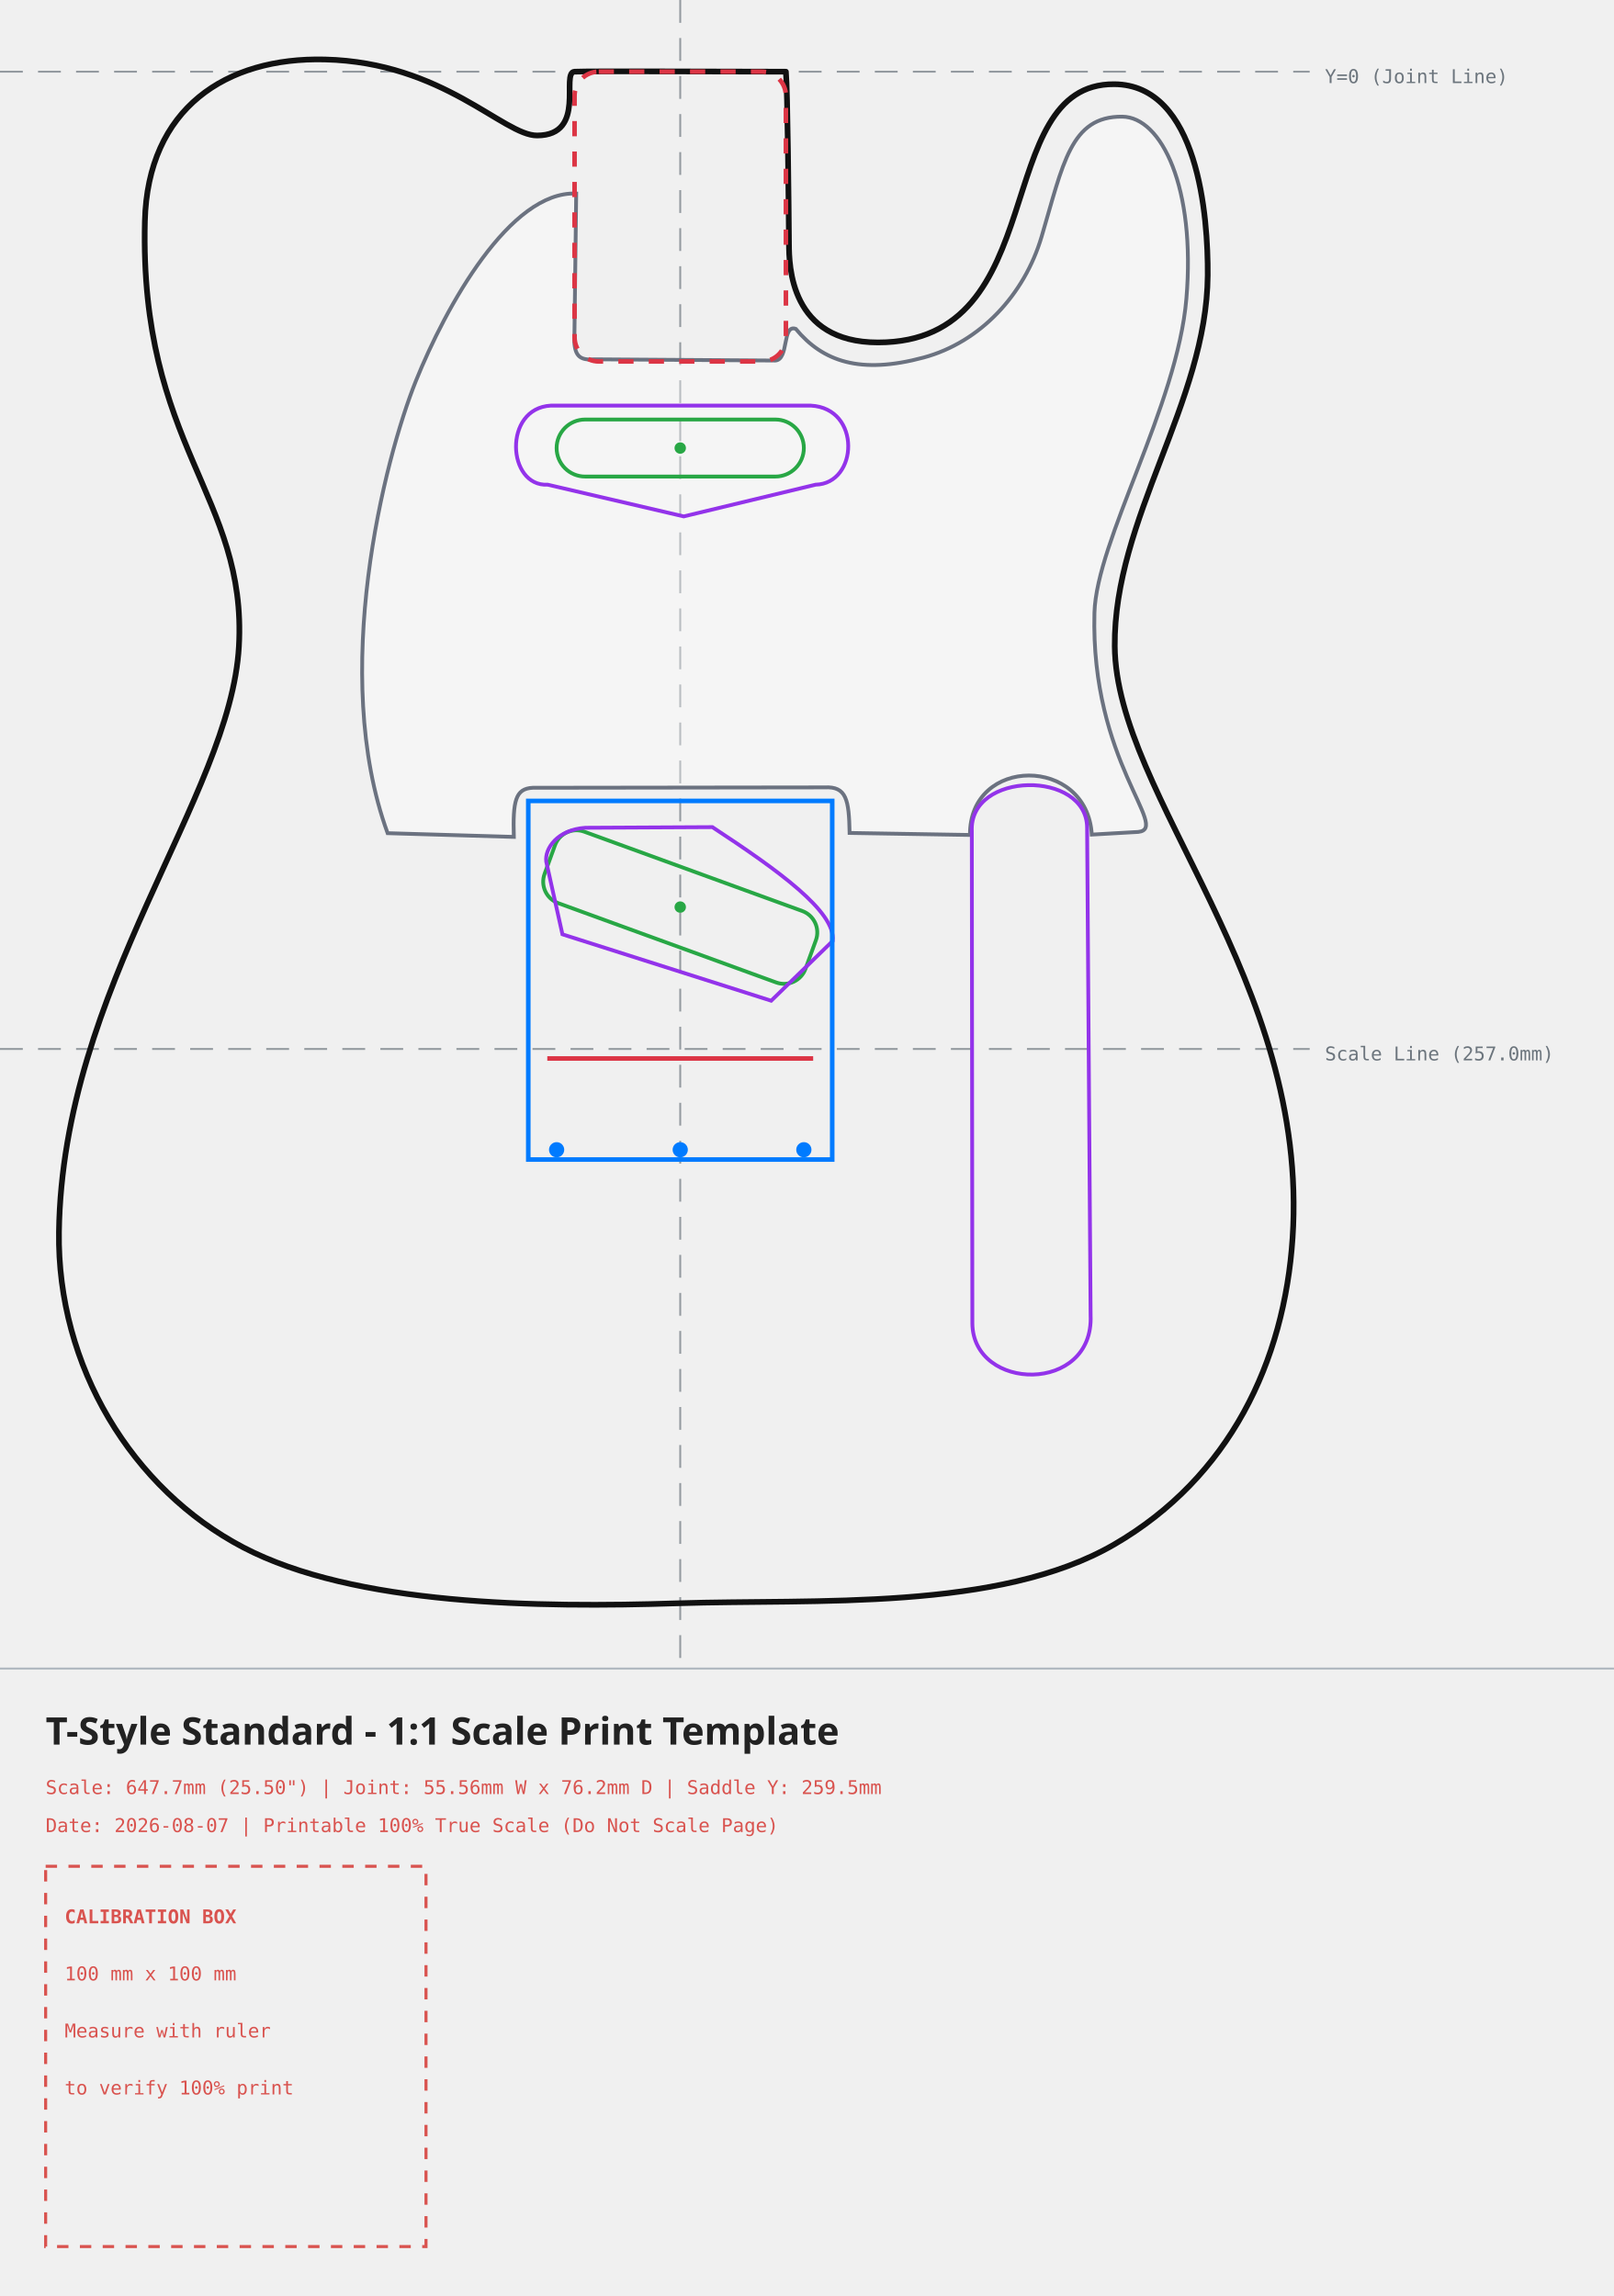
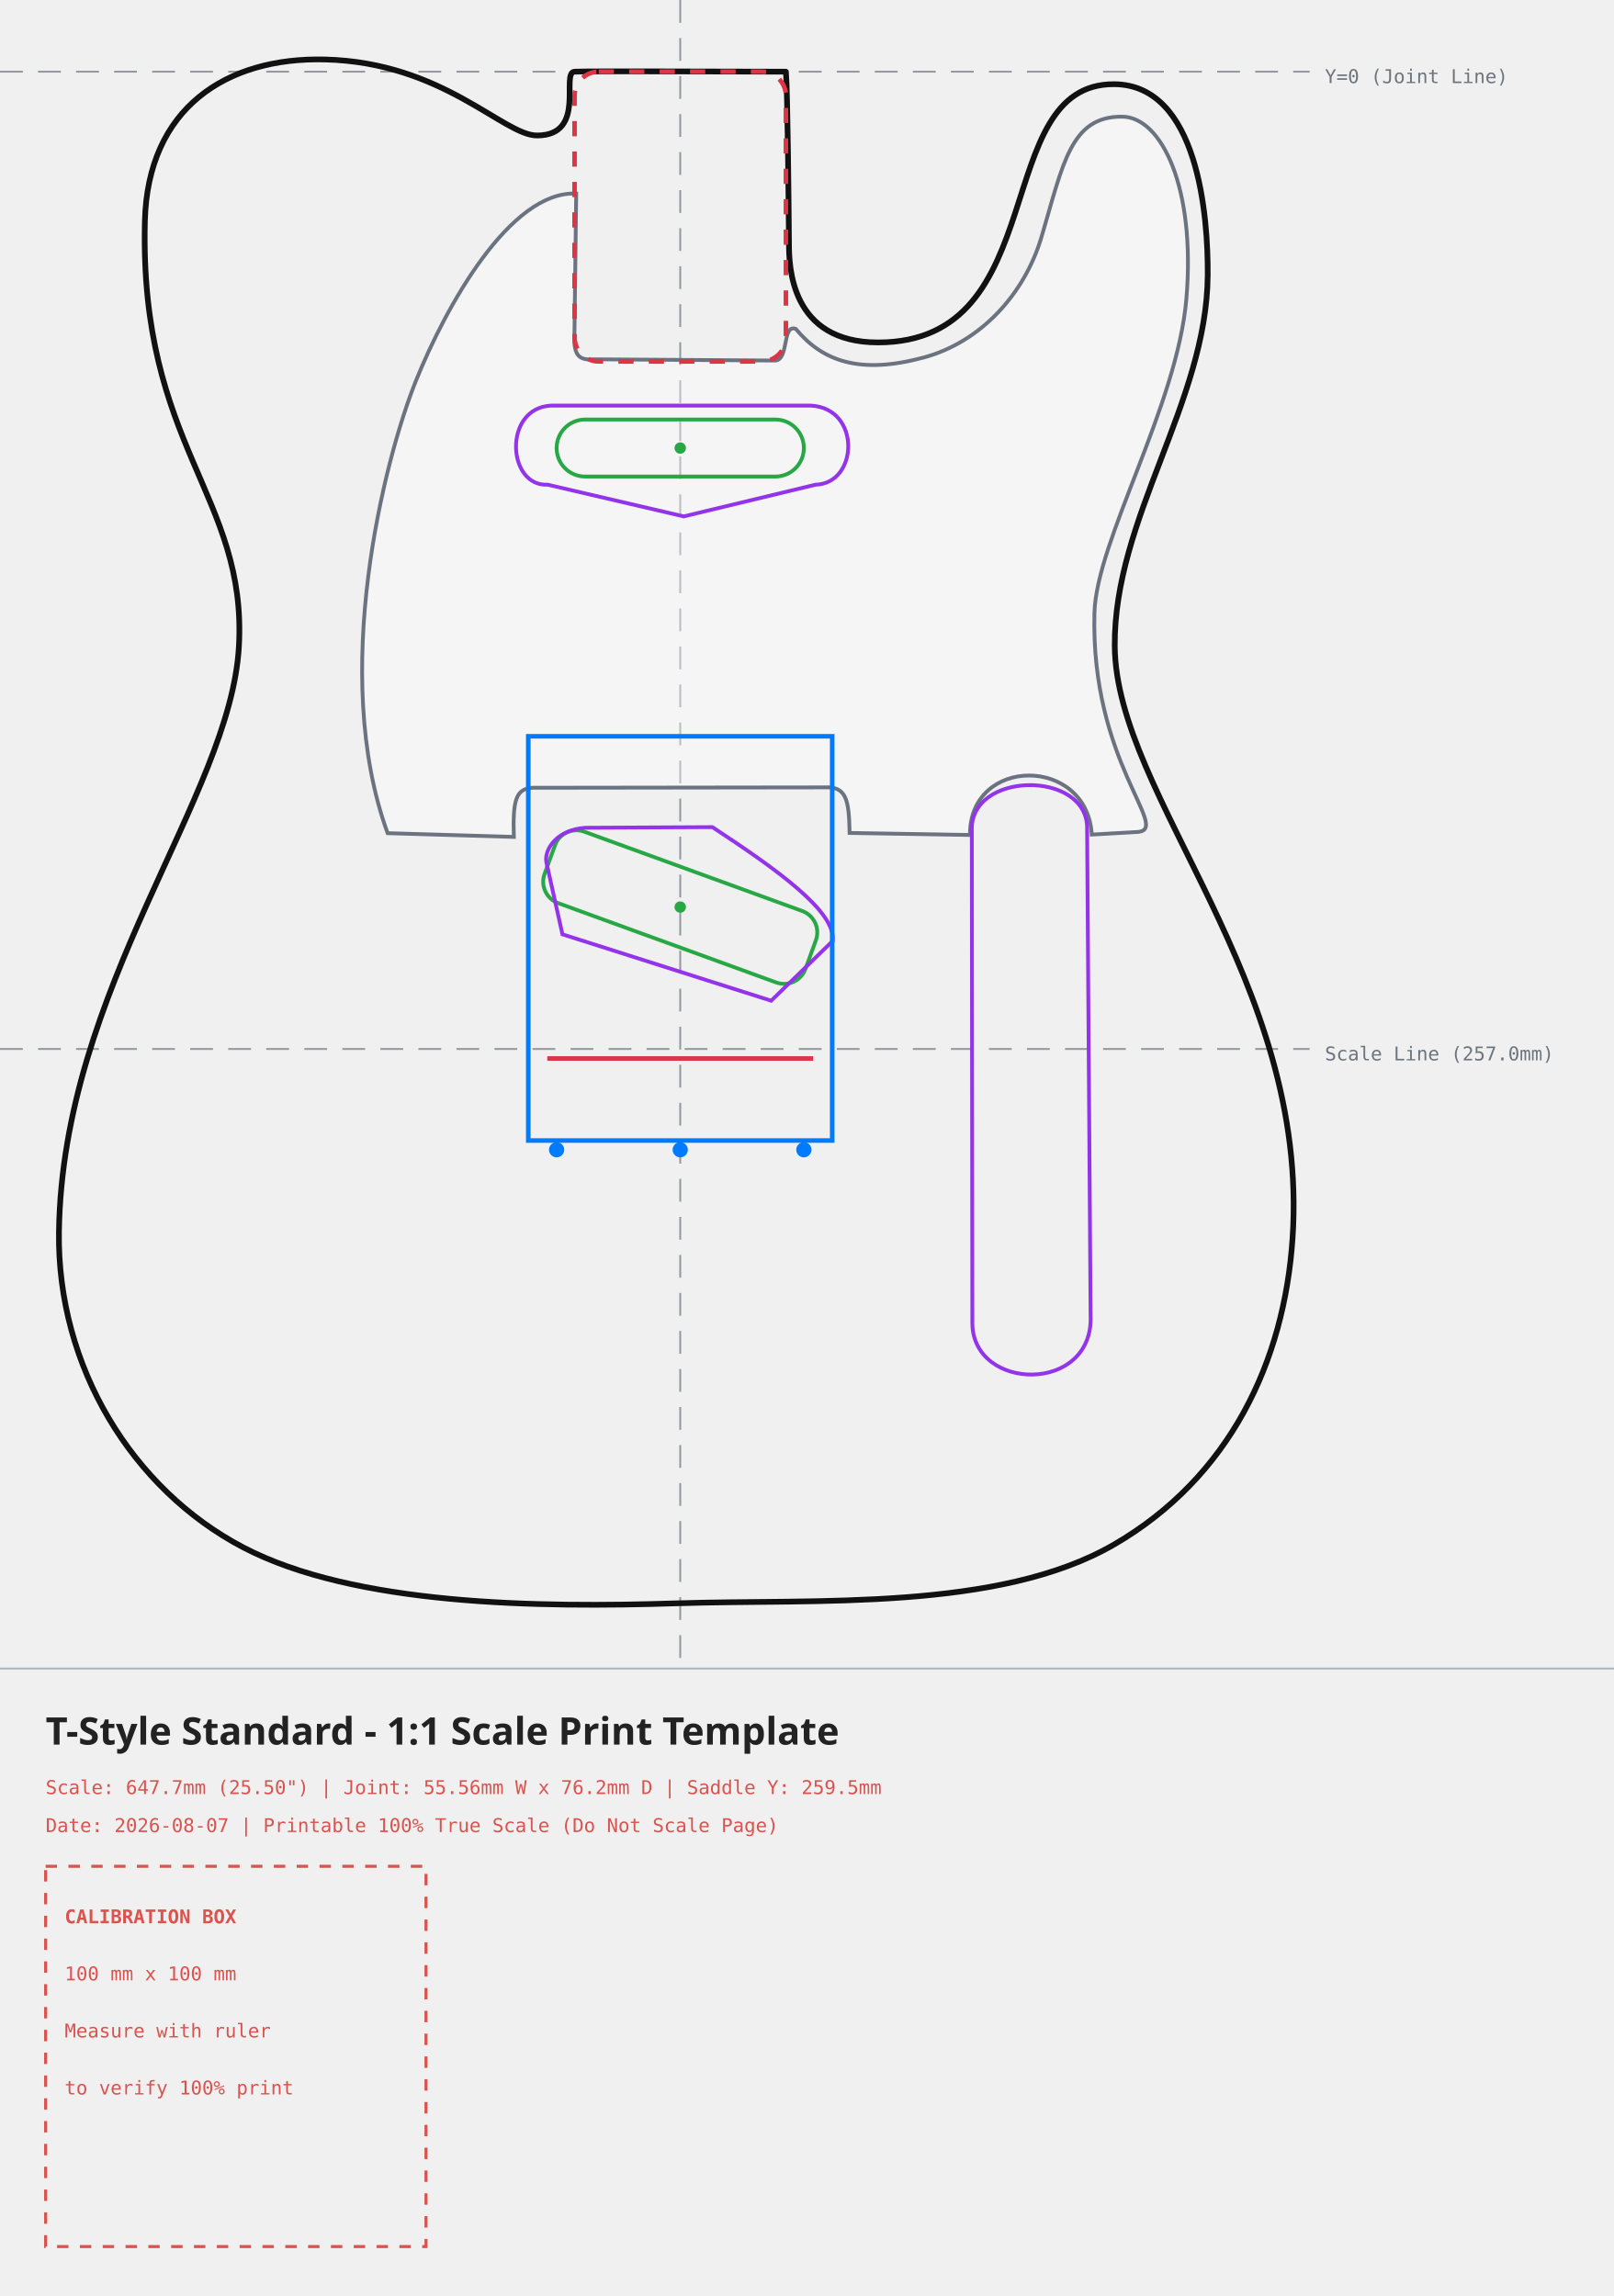
<svg xmlns="http://www.w3.org/2000/svg" width="424.33mm" height="603.78mm" viewBox="-178.84 -18.85 424.33 603.78">
  <style>
    .body-line { fill: none; stroke: #111111; stroke-width: 1.5; stroke-linecap: round; stroke-linejoin: round; }
    .neck-pocket { fill: none; stroke: #dc3545; stroke-width: 1.2; stroke-dasharray: 4,4; }
    .pickup-rout { fill: none; stroke: #28a745; stroke-width: 1.0; }
    .bridge-rout { fill: none; stroke: #007bff; stroke-width: 1.2; }
    .back-route { fill: none; stroke: #9333ea; stroke-width: 1.0; stroke-dasharray: 3,3; }
    .front-route { fill: none; stroke: #9333ea; stroke-width: 1.0; }
    .pickguard { fill: #ffffff; fill-opacity: 0.35; stroke: #6b7280; stroke-width: 1.0; }
    .center-axis { fill: none; stroke: #6c757d; stroke-width: 0.5; stroke-dasharray: 6,4; opacity: 0.7; }
    .calibration-box { fill: none; stroke: #d9534f; stroke-width: 0.8; stroke-dasharray: 3,3; }
    .band-rule { fill: none; stroke: #adb5bd; stroke-width: 0.5; }
    .text-label { font-family: monospace, sans-serif; font-size: 5px; fill: #d9534f; }
    .axis-label { font-family: monospace, sans-serif; font-size: 5px; fill: #6c757d; }
    .title-label { font-family: sans-serif; font-size: 10px; font-weight: bold; fill: #222222; }
  </style>
  <g>
    <line x1="0" y1="-18.85" x2="0" y2="419.93" class="center-axis" />
    <line x1="-178.84" y1="0" x2="165.49" y2="0" class="center-axis" />
    <text x="169.49" y="3" class="axis-label">Y=0 (Joint Line)</text>
    <line x1="-178.84" y1="257.00" x2="165.49" y2="257.00" class="center-axis" stroke="#007bff" />
    <text x="169.49" y="260.00" class="axis-label" fill="#007bff">Scale Line (257.0mm)</text>
    <path d="M -27.78 0.00 C -31.55 0.20, -24.43 16.72, -37.62 16.78 C -46.49 16.82, -62.33 -2.46, -93.41 -3.21 C -119.40 -3.85, -140.02 9.61, -140.75 39.32 C -142.21 98.46, -113.79 111.56, -116.03 151.16 C -118.26 190.76, -162.44 240.80, -163.34 305.13 C -163.84 340.42, -144.11 372.76, -114.90 388.06 C -85.69 403.36, -37.24 403.95, -0.78 402.77 C 35.67 401.60, 83.73 404.93, 114.12 387.28 C 144.50 369.62, 158.83 339.20, 160.99 306.70 C 165.49 238.99, 114.57 190.56, 114.24 151.08 C 113.96 117.44, 138.40 87.09, 138.68 53.58 C 138.81 38.18, 136.22 3.43, 114.09 3.29 C 81.09 3.09, 98.37 71.20, 52.00 71.20 C 28.84 71.20, 28.63 50.93, 28.59 45.38 C 28.51 35.51, 28.22 4.61, 27.78 0.00 C 13.07 0.00, -24.01 -0.20, -27.78 0.00 Z" class="body-line" />
    <path d="M -22.55 75.64 C -22.55 75.64, 24.99 75.96, 24.99 75.96 C 28.66 75.75, 26.73 66.29, 30.38 67.64 C 37.47 76.20, 47.29 79.67, 63.99 75.17 C 78.88 71.15, 90.48 58.65, 94.99 43.44 C 100.68 24.25, 102.60 11.69, 116.21 11.83 C 126.54 11.93, 135.56 30.54, 133.07 59.71 C 130.67 87.93, 109.42 123.28, 108.90 142.30 C 107.84 181.39, 128.96 199.00, 120.43 199.92 C 120.43 199.92, 108.20 200.62, 108.20 200.62 C 106.99 179.87, 76.00 179.91, 76.18 200.72 C 76.18 200.72, 44.53 200.19, 44.53 200.19 C 44.36 191.50, 43.73 187.89, 37.94 188.21 C 37.94 188.21, -38.79 188.31, -38.79 188.31 C -43.36 188.54, -44.02 191.81, -43.75 201.23 C -43.75 201.23, -76.93 200.25, -76.93 200.25 C -92.20 158.38, -77.73 101.79, -69.51 81.35 C -61.61 61.71, -44.75 31.32, -27.35 32.05 C -27.35 32.05, -27.84 71.09, -27.84 71.09 C -27.63 74.97, -26.13 75.94, -22.55 75.64 Z" class="pickguard" style="fill:#ffffff" />
    <rect x="-27.78" y="0" width="55.56" height="76.2" rx="6.35" ry="6.35" class="neck-pocket" />
    <g transform="translate(0, 98.97114) rotate(0)">
      <rect x="-32.50" y="-7.50" width="65" height="15" rx="7.5" ry="7.5" class="pickup-rout" />
      <circle cx="0" cy="0" r="1.5" fill="#28a745" />
    </g>
    <g transform="translate(0, 219.6835) rotate(20)">
      <rect x="-36.50" y="-10.00" width="73" height="20" rx="6" ry="6" class="pickup-rout" />
      <circle cx="0" cy="0" r="1.5" fill="#28a745" />
    </g>
    <path d="M -34.01 87.81 C -34.01 87.81, 34.32 87.81, 34.32 87.81 C 47.66 88.49, 46.83 108.35, 35.57 108.61 C 35.57 108.61, 0.92 116.95, 0.92 116.95 C 0.92 116.95, -34.84 108.61, -34.84 108.61 C -45.54 109.18, -46.65 88.49, -34.01 87.81 Z" class="front-route" />
    <path d="M 76.66 199.74 C 75.90 183.90, 106.88 183.57, 106.97 198.81 C 106.97 198.81, 107.89 326.97, 107.89 326.97 C 108.84 347.76, 76.94 347.18, 76.80 329.13 C 76.80 329.13, 76.66 199.74, 76.66 199.74 Z" class="front-route" />
    <path d="M -35.23 207.73 C -35.66 204.32, -32.35 199.32, -24.92 198.83 C -24.92 198.83, 8.46 198.66, 8.46 198.66 C 25.76 210.03, 40.94 220.93, 40.09 228.59 C 40.09 228.59, 23.91 244.31, 23.91 244.31 C 23.91 244.31, -30.97 226.85, -30.97 226.85 C -30.97 226.85, -35.23 207.73, -35.23 207.73 Z" class="front-route" />
    <g transform="translate(0, 259.50)">
-       <rect x="-39.95" y="-67.73" width="79.908" height="94.305" class="bridge-rout" />
+       <rect x="-39.95" y="-84.73" width="79.908" height="106.305" class="bridge-rout" />
      <line x1="-34.95" y1="0" x2="34.95" y2="0" stroke="#dc3545" stroke-width="1.2" />
      <circle cx="-32.5" cy="24" r="2" fill="#007bff" />
      <circle cx="0" cy="24" r="2" fill="#007bff" />
      <circle cx="32.5" cy="24" r="2" fill="#007bff" />
    </g>
  </g>
  <g>
    <line x1="-178.84" y1="419.93" x2="245.49" y2="419.93" class="band-rule" />
    <text x="-166.84" y="439.93" class="title-label">T-Style Standard - 1:1 Scale Print Template</text>
    <text x="-166.84" y="452.93" class="text-label">Scale: 647.7mm (25.50") | Joint: 55.56mm W x 76.2mm D | Saddle Y: 259.5mm</text>
    <text x="-166.84" y="462.93" class="text-label">Date: 2026-08-07 | Printable 100% True Scale (Do Not Scale Page)</text>
    <g transform="translate(-166.84, 471.93)">
      <rect x="0" y="0" width="100" height="100" class="calibration-box" />
      <text x="5" y="15" class="text-label" font-weight="bold">CALIBRATION BOX</text>
      <text x="5" y="30" class="text-label">100 mm x 100 mm</text>
      <text x="5" y="45" class="text-label">Measure with ruler</text>
      <text x="5" y="60" class="text-label">to verify 100% print</text>
    </g>
  </g>
</svg>
